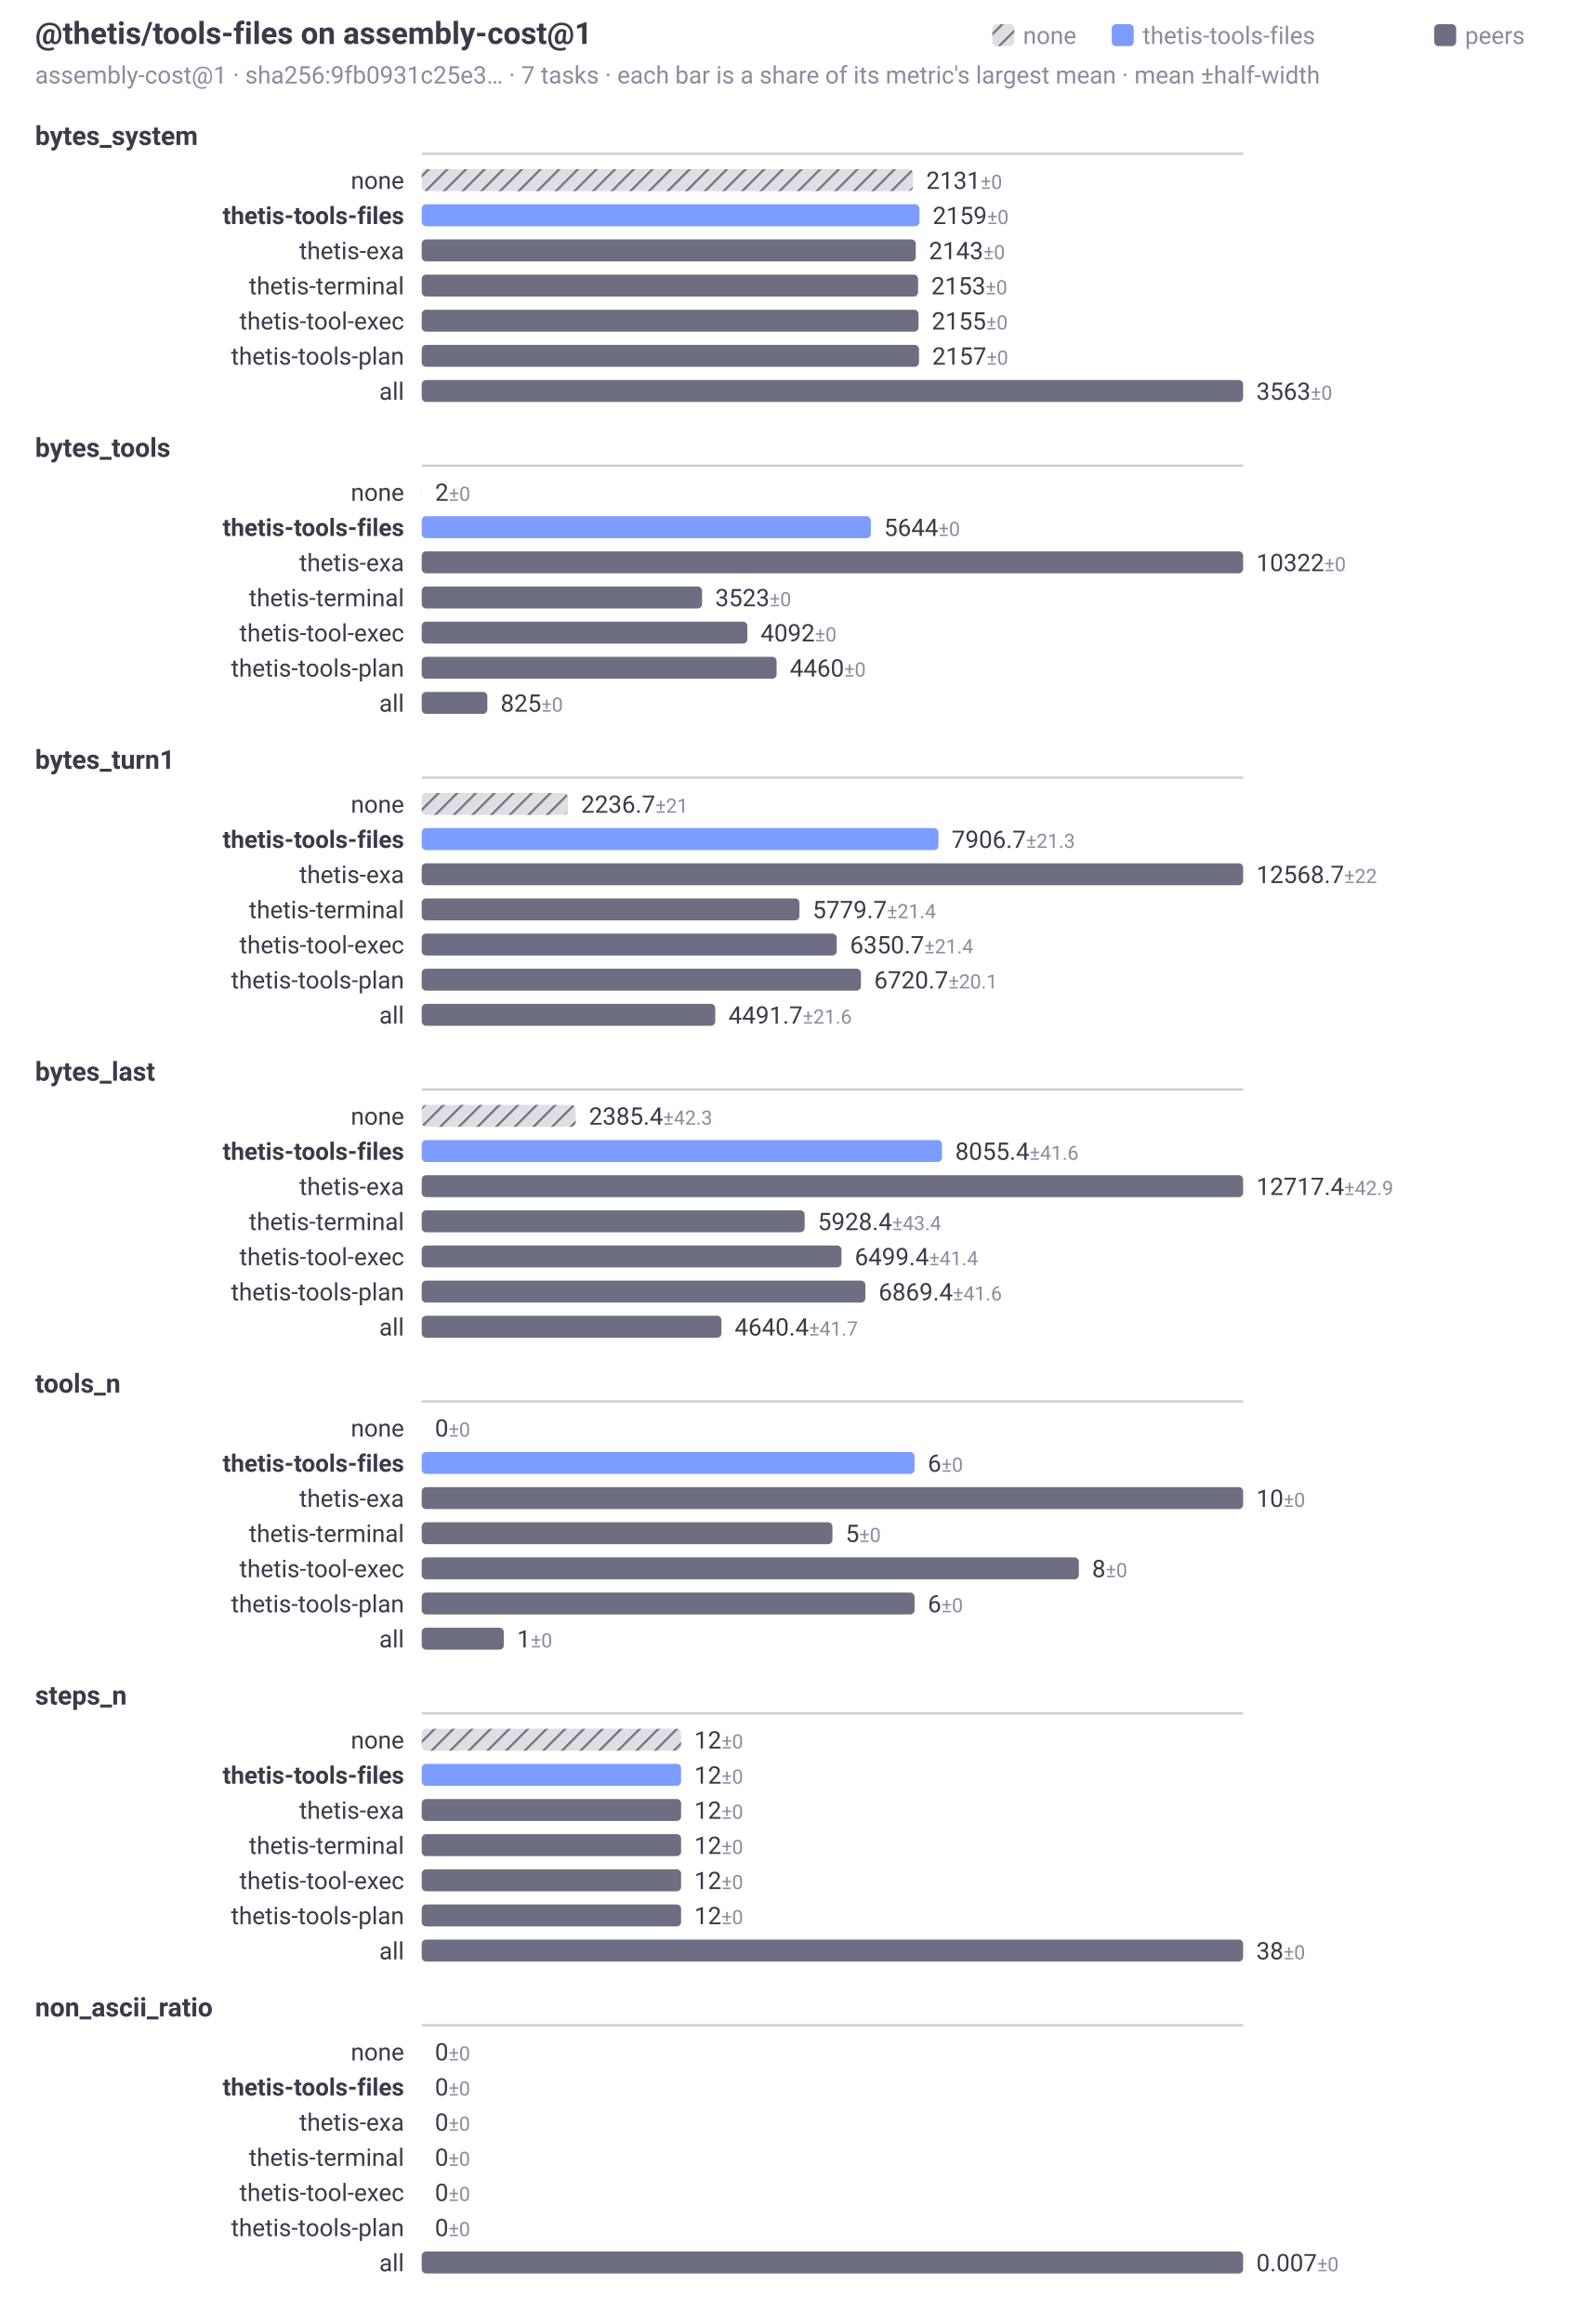
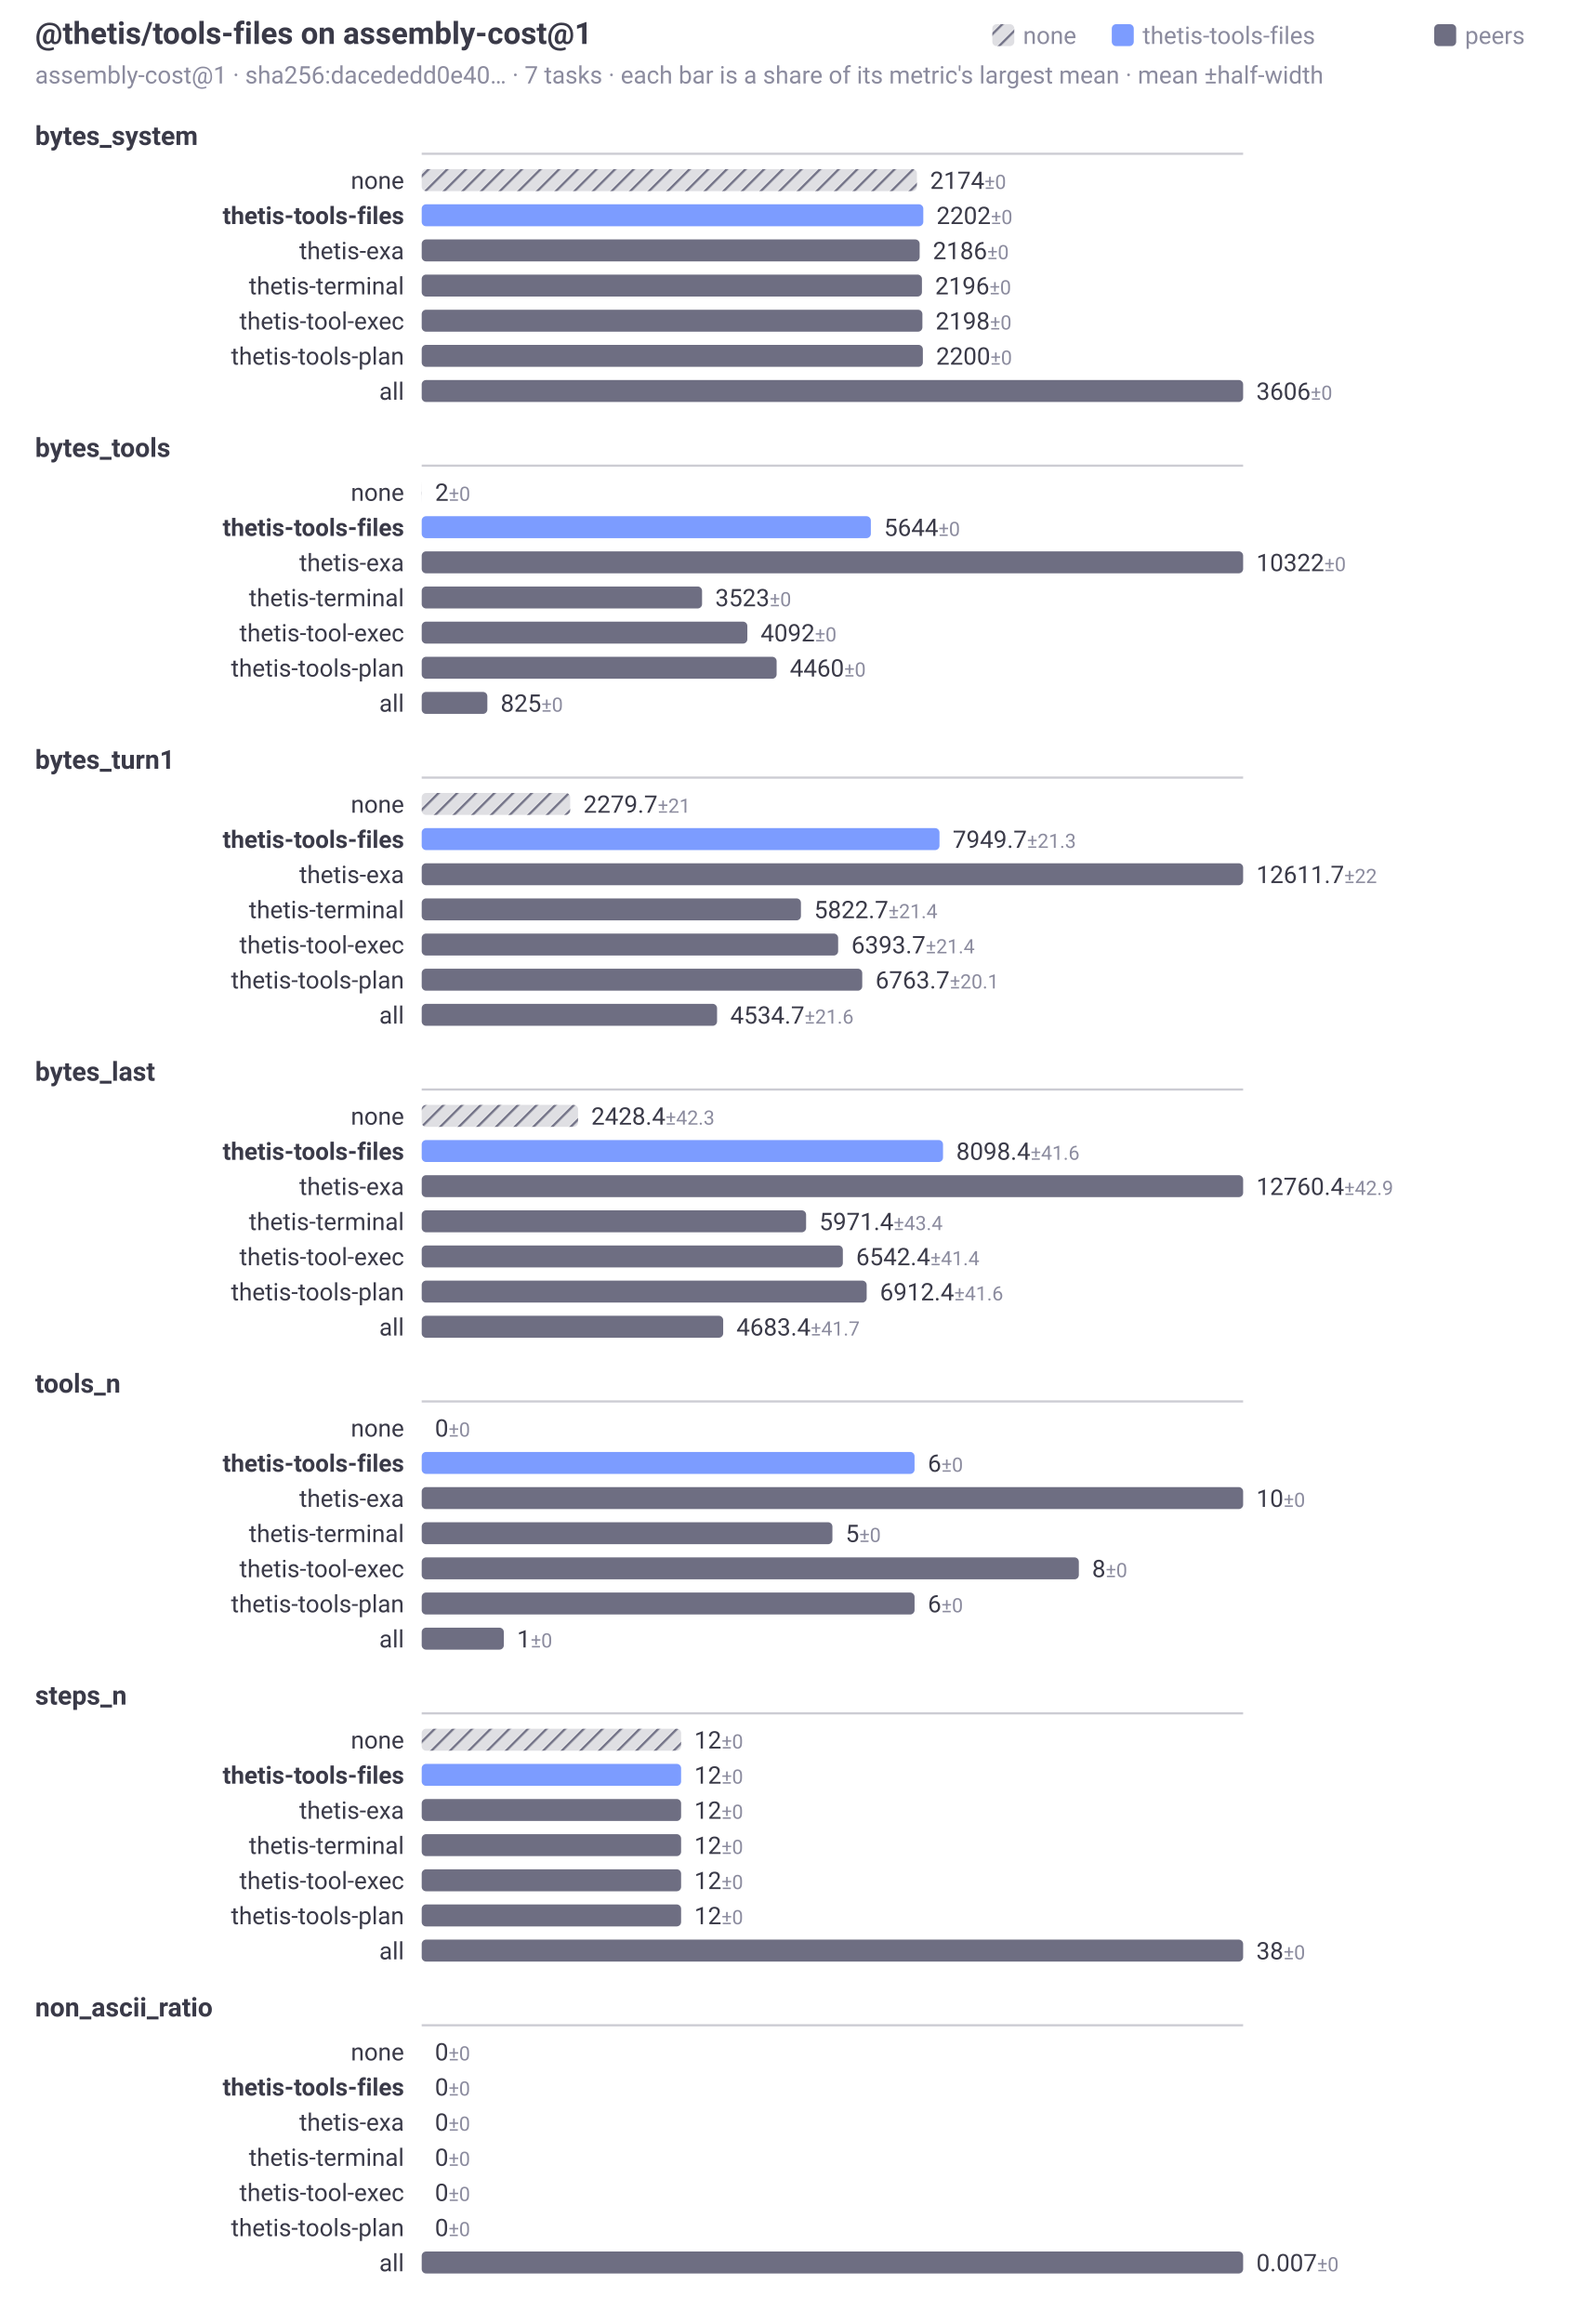
<svg xmlns="http://www.w3.org/2000/svg" width="720" height="1058" viewBox="0 0 720 1058" role="img" aria-labelledby="t d" font-family="system-ui, -apple-system, Segoe UI, Roboto, sans-serif">
  <style>.t{fill:#3a3a48}.f{fill:#8b8b9e}@media (prefers-color-scheme:dark){.t{fill:#d2d2dc}.f{fill:#9a9aae}}</style>
  <defs>
    <pattern id="hatch" width="6" height="6" patternUnits="userSpaceOnUse" patternTransform="rotate(45)">
      <rect width="6" height="6" fill="#6e6e82" fill-opacity="0.22" />
      <line x1="0" y1="0" x2="0" y2="6" stroke="#6e6e82" stroke-width="2" />
    </pattern>
  </defs>
  <text class="t" x="16" y="20" font-size="14" font-weight="600">@thetis/tools-files on assembly-cost@1</text>
-   <text class="f" x="16" y="38" font-size="11">assembly-cost@1 · sha256:9fb0931c25e3… · 7 tasks · each bar is a share of its metric's largest mean · mean ±half-width</text>
+   <text class="f" x="16" y="38" font-size="11">assembly-cost@1 · sha256:dacededd0e40… · 7 tasks · each bar is a share of its metric's largest mean · mean ±half-width</text>
  <rect x="653" y="11" width="10" height="10" rx="2" fill="#6e6e82" />
  <text class="f" x="667" y="20" font-size="11">peers</text>
  <rect x="506.2" y="11" width="10" height="10" rx="2" fill="#7c9cff" />
  <text class="f" x="520.2" y="20" font-size="11">thetis-tools-files</text>
  <rect x="451.8" y="11" width="10" height="10" rx="2" fill="url(#hatch)" />
  <text class="f" x="465.8" y="20" font-size="11">none</text>
  <text class="t" x="16" y="66" font-size="12" font-weight="600">bytes_system</text>
  <line x1="192" y1="70" x2="566" y2="70" stroke="#6e6e82" stroke-opacity="0.35" stroke-width="1" />
  <text class="t" x="184" y="86" font-size="11" text-anchor="end">none</text>
-   <rect x="192" y="77" width="223.69" height="10" rx="2" fill="url(#hatch)" />
-   <text class="t" x="421.69" y="86" font-size="11">2131<tspan class="f" font-size="9"> ±0</tspan>
+   <rect x="192" y="77" width="225.48" height="10" rx="2" fill="url(#hatch)" />
+   <text class="t" x="423.48" y="86" font-size="11">2174<tspan class="f" font-size="9"> ±0</tspan>
  </text>
  <text class="t" x="184" y="102" font-size="11" text-anchor="end" font-weight="600">thetis-tools-files</text>
-   <rect x="192" y="93" width="226.63" height="10" rx="2" fill="#7c9cff" />
-   <text class="t" x="424.63" y="102" font-size="11">2159<tspan class="f" font-size="9"> ±0</tspan>
+   <rect x="192" y="93" width="228.38" height="10" rx="2" fill="#7c9cff" />
+   <text class="t" x="426.38" y="102" font-size="11">2202<tspan class="f" font-size="9"> ±0</tspan>
  </text>
  <text class="t" x="184" y="118" font-size="11" text-anchor="end">thetis-exa</text>
-   <rect x="192" y="109" width="224.95" height="10" rx="2" fill="#6e6e82" />
-   <text class="t" x="422.95" y="118" font-size="11">2143<tspan class="f" font-size="9"> ±0</tspan>
+   <rect x="192" y="109" width="226.72" height="10" rx="2" fill="#6e6e82" />
+   <text class="t" x="424.72" y="118" font-size="11">2186<tspan class="f" font-size="9"> ±0</tspan>
  </text>
  <text class="t" x="184" y="134" font-size="11" text-anchor="end">thetis-terminal</text>
-   <rect x="192" y="125" width="226" height="10" rx="2" fill="#6e6e82" />
-   <text class="t" x="424" y="134" font-size="11">2153<tspan class="f" font-size="9"> ±0</tspan>
+   <rect x="192" y="125" width="227.76" height="10" rx="2" fill="#6e6e82" />
+   <text class="t" x="425.76" y="134" font-size="11">2196<tspan class="f" font-size="9"> ±0</tspan>
  </text>
  <text class="t" x="184" y="150" font-size="11" text-anchor="end">thetis-tool-exec</text>
-   <rect x="192" y="141" width="226.21" height="10" rx="2" fill="#6e6e82" />
-   <text class="t" x="424.21" y="150" font-size="11">2155<tspan class="f" font-size="9"> ±0</tspan>
+   <rect x="192" y="141" width="227.97" height="10" rx="2" fill="#6e6e82" />
+   <text class="t" x="425.97" y="150" font-size="11">2198<tspan class="f" font-size="9"> ±0</tspan>
  </text>
  <text class="t" x="184" y="166" font-size="11" text-anchor="end">thetis-tools-plan</text>
-   <rect x="192" y="157" width="226.42" height="10" rx="2" fill="#6e6e82" />
-   <text class="t" x="424.42" y="166" font-size="11">2157<tspan class="f" font-size="9"> ±0</tspan>
+   <rect x="192" y="157" width="228.18" height="10" rx="2" fill="#6e6e82" />
+   <text class="t" x="426.18" y="166" font-size="11">2200<tspan class="f" font-size="9"> ±0</tspan>
  </text>
  <text class="t" x="184" y="182" font-size="11" text-anchor="end">all</text>
  <rect x="192" y="173" width="374" height="10" rx="2" fill="#6e6e82" />
-   <text class="t" x="572" y="182" font-size="11">3563<tspan class="f" font-size="9"> ±0</tspan>
+   <text class="t" x="572" y="182" font-size="11">3606<tspan class="f" font-size="9"> ±0</tspan>
  </text>
  <text class="t" x="16" y="208" font-size="12" font-weight="600">bytes_tools</text>
  <line x1="192" y1="212" x2="566" y2="212" stroke="#6e6e82" stroke-opacity="0.35" stroke-width="1" />
  <text class="t" x="184" y="228" font-size="11" text-anchor="end">none</text>
  <rect x="192" y="219" width="0.07" height="10" rx="2" fill="url(#hatch)" />
  <text class="t" x="198.07" y="228" font-size="11">2<tspan class="f" font-size="9"> ±0</tspan>
  </text>
  <text class="t" x="184" y="244" font-size="11" text-anchor="end" font-weight="600">thetis-tools-files</text>
  <rect x="192" y="235" width="204.5" height="10" rx="2" fill="#7c9cff" />
  <text class="t" x="402.5" y="244" font-size="11">5644<tspan class="f" font-size="9"> ±0</tspan>
  </text>
  <text class="t" x="184" y="260" font-size="11" text-anchor="end">thetis-exa</text>
  <rect x="192" y="251" width="374" height="10" rx="2" fill="#6e6e82" />
  <text class="t" x="572" y="260" font-size="11">10322<tspan class="f" font-size="9"> ±0</tspan>
  </text>
  <text class="t" x="184" y="276" font-size="11" text-anchor="end">thetis-terminal</text>
  <rect x="192" y="267" width="127.65" height="10" rx="2" fill="#6e6e82" />
  <text class="t" x="325.65" y="276" font-size="11">3523<tspan class="f" font-size="9"> ±0</tspan>
  </text>
  <text class="t" x="184" y="292" font-size="11" text-anchor="end">thetis-tool-exec</text>
  <rect x="192" y="283" width="148.27" height="10" rx="2" fill="#6e6e82" />
  <text class="t" x="346.27" y="292" font-size="11">4092<tspan class="f" font-size="9"> ±0</tspan>
  </text>
  <text class="t" x="184" y="308" font-size="11" text-anchor="end">thetis-tools-plan</text>
  <rect x="192" y="299" width="161.6" height="10" rx="2" fill="#6e6e82" />
  <text class="t" x="359.6" y="308" font-size="11">4460<tspan class="f" font-size="9"> ±0</tspan>
  </text>
  <text class="t" x="184" y="324" font-size="11" text-anchor="end">all</text>
  <rect x="192" y="315" width="29.89" height="10" rx="2" fill="#6e6e82" />
  <text class="t" x="227.89" y="324" font-size="11">825<tspan class="f" font-size="9"> ±0</tspan>
  </text>
  <text class="t" x="16" y="350" font-size="12" font-weight="600">bytes_turn1</text>
  <line x1="192" y1="354" x2="566" y2="354" stroke="#6e6e82" stroke-opacity="0.35" stroke-width="1" />
  <text class="t" x="184" y="370" font-size="11" text-anchor="end">none</text>
-   <rect x="192" y="361" width="66.56" height="10" rx="2" fill="url(#hatch)" />
-   <text class="t" x="264.56" y="370" font-size="11">2236.7<tspan class="f" font-size="9"> ±21</tspan>
+   <rect x="192" y="361" width="67.6" height="10" rx="2" fill="url(#hatch)" />
+   <text class="t" x="265.6" y="370" font-size="11">2279.7<tspan class="f" font-size="9"> ±21</tspan>
  </text>
  <text class="t" x="184" y="386" font-size="11" text-anchor="end" font-weight="600">thetis-tools-files</text>
-   <rect x="192" y="377" width="235.28" height="10" rx="2" fill="#7c9cff" />
-   <text class="t" x="433.28" y="386" font-size="11">7906.7<tspan class="f" font-size="9"> ±21.3</tspan>
+   <rect x="192" y="377" width="235.75" height="10" rx="2" fill="#7c9cff" />
+   <text class="t" x="433.75" y="386" font-size="11">7949.7<tspan class="f" font-size="9"> ±21.3</tspan>
  </text>
  <text class="t" x="184" y="402" font-size="11" text-anchor="end">thetis-exa</text>
  <rect x="192" y="393" width="374" height="10" rx="2" fill="#6e6e82" />
-   <text class="t" x="572" y="402" font-size="11">12568.7<tspan class="f" font-size="9"> ±22</tspan>
+   <text class="t" x="572" y="402" font-size="11">12611.7<tspan class="f" font-size="9"> ±22</tspan>
  </text>
  <text class="t" x="184" y="418" font-size="11" text-anchor="end">thetis-terminal</text>
-   <rect x="192" y="409" width="171.98" height="10" rx="2" fill="#6e6e82" />
-   <text class="t" x="369.98" y="418" font-size="11">5779.7<tspan class="f" font-size="9"> ±21.4</tspan>
+   <rect x="192" y="409" width="172.67" height="10" rx="2" fill="#6e6e82" />
+   <text class="t" x="370.67" y="418" font-size="11">5822.7<tspan class="f" font-size="9"> ±21.4</tspan>
  </text>
  <text class="t" x="184" y="434" font-size="11" text-anchor="end">thetis-tool-exec</text>
-   <rect x="192" y="425" width="188.97" height="10" rx="2" fill="#6e6e82" />
-   <text class="t" x="386.97" y="434" font-size="11">6350.7<tspan class="f" font-size="9"> ±21.4</tspan>
+   <rect x="192" y="425" width="189.61" height="10" rx="2" fill="#6e6e82" />
+   <text class="t" x="387.61" y="434" font-size="11">6393.7<tspan class="f" font-size="9"> ±21.4</tspan>
  </text>
  <text class="t" x="184" y="450" font-size="11" text-anchor="end">thetis-tools-plan</text>
-   <rect x="192" y="441" width="199.98" height="10" rx="2" fill="#6e6e82" />
-   <text class="t" x="397.98" y="450" font-size="11">6720.7<tspan class="f" font-size="9"> ±20.1</tspan>
+   <rect x="192" y="441" width="200.58" height="10" rx="2" fill="#6e6e82" />
+   <text class="t" x="398.58" y="450" font-size="11">6763.7<tspan class="f" font-size="9"> ±20.1</tspan>
  </text>
  <text class="t" x="184" y="466" font-size="11" text-anchor="end">all</text>
-   <rect x="192" y="457" width="133.66" height="10" rx="2" fill="#6e6e82" />
-   <text class="t" x="331.66" y="466" font-size="11">4491.7<tspan class="f" font-size="9"> ±21.6</tspan>
+   <rect x="192" y="457" width="134.48" height="10" rx="2" fill="#6e6e82" />
+   <text class="t" x="332.48" y="466" font-size="11">4534.7<tspan class="f" font-size="9"> ±21.6</tspan>
  </text>
  <text class="t" x="16" y="492" font-size="12" font-weight="600">bytes_last</text>
  <line x1="192" y1="496" x2="566" y2="496" stroke="#6e6e82" stroke-opacity="0.35" stroke-width="1" />
  <text class="t" x="184" y="512" font-size="11" text-anchor="end">none</text>
-   <rect x="192" y="503" width="70.15" height="10" rx="2" fill="url(#hatch)" />
-   <text class="t" x="268.15" y="512" font-size="11">2385.4<tspan class="f" font-size="9"> ±42.3</tspan>
+   <rect x="192" y="503" width="71.18" height="10" rx="2" fill="url(#hatch)" />
+   <text class="t" x="269.18" y="512" font-size="11">2428.4<tspan class="f" font-size="9"> ±42.3</tspan>
  </text>
  <text class="t" x="184" y="528" font-size="11" text-anchor="end" font-weight="600">thetis-tools-files</text>
-   <rect x="192" y="519" width="236.9" height="10" rx="2" fill="#7c9cff" />
-   <text class="t" x="434.9" y="528" font-size="11">8055.4<tspan class="f" font-size="9"> ±41.6</tspan>
+   <rect x="192" y="519" width="237.36" height="10" rx="2" fill="#7c9cff" />
+   <text class="t" x="435.36" y="528" font-size="11">8098.4<tspan class="f" font-size="9"> ±41.6</tspan>
  </text>
  <text class="t" x="184" y="544" font-size="11" text-anchor="end">thetis-exa</text>
  <rect x="192" y="535" width="374" height="10" rx="2" fill="#6e6e82" />
-   <text class="t" x="572" y="544" font-size="11">12717.4<tspan class="f" font-size="9"> ±42.9</tspan>
+   <text class="t" x="572" y="544" font-size="11">12760.4<tspan class="f" font-size="9"> ±42.9</tspan>
  </text>
  <text class="t" x="184" y="560" font-size="11" text-anchor="end">thetis-terminal</text>
-   <rect x="192" y="551" width="174.35" height="10" rx="2" fill="#6e6e82" />
-   <text class="t" x="372.35" y="560" font-size="11">5928.4<tspan class="f" font-size="9"> ±43.4</tspan>
+   <rect x="192" y="551" width="175.02" height="10" rx="2" fill="#6e6e82" />
+   <text class="t" x="373.02" y="560" font-size="11">5971.4<tspan class="f" font-size="9"> ±43.4</tspan>
  </text>
  <text class="t" x="184" y="576" font-size="11" text-anchor="end">thetis-tool-exec</text>
-   <rect x="192" y="567" width="191.14" height="10" rx="2" fill="#6e6e82" />
-   <text class="t" x="389.14" y="576" font-size="11">6499.4<tspan class="f" font-size="9"> ±41.4</tspan>
+   <rect x="192" y="567" width="191.75" height="10" rx="2" fill="#6e6e82" />
+   <text class="t" x="389.75" y="576" font-size="11">6542.4<tspan class="f" font-size="9"> ±41.4</tspan>
  </text>
  <text class="t" x="184" y="592" font-size="11" text-anchor="end">thetis-tools-plan</text>
-   <rect x="192" y="583" width="202.02" height="10" rx="2" fill="#6e6e82" />
-   <text class="t" x="400.02" y="592" font-size="11">6869.4<tspan class="f" font-size="9"> ±41.6</tspan>
+   <rect x="192" y="583" width="202.6" height="10" rx="2" fill="#6e6e82" />
+   <text class="t" x="400.6" y="592" font-size="11">6912.4<tspan class="f" font-size="9"> ±41.6</tspan>
  </text>
  <text class="t" x="184" y="608" font-size="11" text-anchor="end">all</text>
-   <rect x="192" y="599" width="136.47" height="10" rx="2" fill="#6e6e82" />
-   <text class="t" x="334.47" y="608" font-size="11">4640.4<tspan class="f" font-size="9"> ±41.7</tspan>
+   <rect x="192" y="599" width="137.27" height="10" rx="2" fill="#6e6e82" />
+   <text class="t" x="335.27" y="608" font-size="11">4683.4<tspan class="f" font-size="9"> ±41.7</tspan>
  </text>
  <text class="t" x="16" y="634" font-size="12" font-weight="600">tools_n</text>
  <line x1="192" y1="638" x2="566" y2="638" stroke="#6e6e82" stroke-opacity="0.35" stroke-width="1" />
  <text class="t" x="184" y="654" font-size="11" text-anchor="end">none</text>
  <rect x="192" y="645" width="0" height="10" rx="2" fill="url(#hatch)" />
  <text class="t" x="198" y="654" font-size="11">0<tspan class="f" font-size="9"> ±0</tspan>
  </text>
  <text class="t" x="184" y="670" font-size="11" text-anchor="end" font-weight="600">thetis-tools-files</text>
  <rect x="192" y="661" width="224.4" height="10" rx="2" fill="#7c9cff" />
  <text class="t" x="422.4" y="670" font-size="11">6<tspan class="f" font-size="9"> ±0</tspan>
  </text>
  <text class="t" x="184" y="686" font-size="11" text-anchor="end">thetis-exa</text>
  <rect x="192" y="677" width="374" height="10" rx="2" fill="#6e6e82" />
  <text class="t" x="572" y="686" font-size="11">10<tspan class="f" font-size="9"> ±0</tspan>
  </text>
  <text class="t" x="184" y="702" font-size="11" text-anchor="end">thetis-terminal</text>
  <rect x="192" y="693" width="187" height="10" rx="2" fill="#6e6e82" />
  <text class="t" x="385" y="702" font-size="11">5<tspan class="f" font-size="9"> ±0</tspan>
  </text>
  <text class="t" x="184" y="718" font-size="11" text-anchor="end">thetis-tool-exec</text>
  <rect x="192" y="709" width="299.2" height="10" rx="2" fill="#6e6e82" />
  <text class="t" x="497.2" y="718" font-size="11">8<tspan class="f" font-size="9"> ±0</tspan>
  </text>
  <text class="t" x="184" y="734" font-size="11" text-anchor="end">thetis-tools-plan</text>
  <rect x="192" y="725" width="224.4" height="10" rx="2" fill="#6e6e82" />
  <text class="t" x="422.4" y="734" font-size="11">6<tspan class="f" font-size="9"> ±0</tspan>
  </text>
  <text class="t" x="184" y="750" font-size="11" text-anchor="end">all</text>
  <rect x="192" y="741" width="37.4" height="10" rx="2" fill="#6e6e82" />
  <text class="t" x="235.4" y="750" font-size="11">1<tspan class="f" font-size="9"> ±0</tspan>
  </text>
  <text class="t" x="16" y="776" font-size="12" font-weight="600">steps_n</text>
  <line x1="192" y1="780" x2="566" y2="780" stroke="#6e6e82" stroke-opacity="0.35" stroke-width="1" />
  <text class="t" x="184" y="796" font-size="11" text-anchor="end">none</text>
  <rect x="192" y="787" width="118.11" height="10" rx="2" fill="url(#hatch)" />
  <text class="t" x="316.11" y="796" font-size="11">12<tspan class="f" font-size="9"> ±0</tspan>
  </text>
  <text class="t" x="184" y="812" font-size="11" text-anchor="end" font-weight="600">thetis-tools-files</text>
  <rect x="192" y="803" width="118.11" height="10" rx="2" fill="#7c9cff" />
  <text class="t" x="316.11" y="812" font-size="11">12<tspan class="f" font-size="9"> ±0</tspan>
  </text>
  <text class="t" x="184" y="828" font-size="11" text-anchor="end">thetis-exa</text>
  <rect x="192" y="819" width="118.11" height="10" rx="2" fill="#6e6e82" />
  <text class="t" x="316.11" y="828" font-size="11">12<tspan class="f" font-size="9"> ±0</tspan>
  </text>
  <text class="t" x="184" y="844" font-size="11" text-anchor="end">thetis-terminal</text>
  <rect x="192" y="835" width="118.11" height="10" rx="2" fill="#6e6e82" />
  <text class="t" x="316.11" y="844" font-size="11">12<tspan class="f" font-size="9"> ±0</tspan>
  </text>
  <text class="t" x="184" y="860" font-size="11" text-anchor="end">thetis-tool-exec</text>
  <rect x="192" y="851" width="118.11" height="10" rx="2" fill="#6e6e82" />
  <text class="t" x="316.11" y="860" font-size="11">12<tspan class="f" font-size="9"> ±0</tspan>
  </text>
  <text class="t" x="184" y="876" font-size="11" text-anchor="end">thetis-tools-plan</text>
  <rect x="192" y="867" width="118.11" height="10" rx="2" fill="#6e6e82" />
  <text class="t" x="316.11" y="876" font-size="11">12<tspan class="f" font-size="9"> ±0</tspan>
  </text>
  <text class="t" x="184" y="892" font-size="11" text-anchor="end">all</text>
  <rect x="192" y="883" width="374" height="10" rx="2" fill="#6e6e82" />
  <text class="t" x="572" y="892" font-size="11">38<tspan class="f" font-size="9"> ±0</tspan>
  </text>
  <text class="t" x="16" y="918" font-size="12" font-weight="600">non_ascii_ratio</text>
  <line x1="192" y1="922" x2="566" y2="922" stroke="#6e6e82" stroke-opacity="0.35" stroke-width="1" />
  <text class="t" x="184" y="938" font-size="11" text-anchor="end">none</text>
  <rect x="192" y="929" width="0" height="10" rx="2" fill="url(#hatch)" />
  <text class="t" x="198" y="938" font-size="11">0<tspan class="f" font-size="9"> ±0</tspan>
  </text>
  <text class="t" x="184" y="954" font-size="11" text-anchor="end" font-weight="600">thetis-tools-files</text>
  <rect x="192" y="945" width="0" height="10" rx="2" fill="#7c9cff" />
  <text class="t" x="198" y="954" font-size="11">0<tspan class="f" font-size="9"> ±0</tspan>
  </text>
  <text class="t" x="184" y="970" font-size="11" text-anchor="end">thetis-exa</text>
  <rect x="192" y="961" width="0" height="10" rx="2" fill="#6e6e82" />
  <text class="t" x="198" y="970" font-size="11">0<tspan class="f" font-size="9"> ±0</tspan>
  </text>
  <text class="t" x="184" y="986" font-size="11" text-anchor="end">thetis-terminal</text>
  <rect x="192" y="977" width="0" height="10" rx="2" fill="#6e6e82" />
  <text class="t" x="198" y="986" font-size="11">0<tspan class="f" font-size="9"> ±0</tspan>
  </text>
  <text class="t" x="184" y="1002" font-size="11" text-anchor="end">thetis-tool-exec</text>
  <rect x="192" y="993" width="0" height="10" rx="2" fill="#6e6e82" />
  <text class="t" x="198" y="1002" font-size="11">0<tspan class="f" font-size="9"> ±0</tspan>
  </text>
  <text class="t" x="184" y="1018" font-size="11" text-anchor="end">thetis-tools-plan</text>
  <rect x="192" y="1009" width="0" height="10" rx="2" fill="#6e6e82" />
  <text class="t" x="198" y="1018" font-size="11">0<tspan class="f" font-size="9"> ±0</tspan>
  </text>
  <text class="t" x="184" y="1034" font-size="11" text-anchor="end">all</text>
  <rect x="192" y="1025" width="374" height="10" rx="2" fill="#6e6e82" />
  <text class="t" x="572" y="1034" font-size="11">0.007<tspan class="f" font-size="9"> ±0</tspan>
  </text>
</svg>
